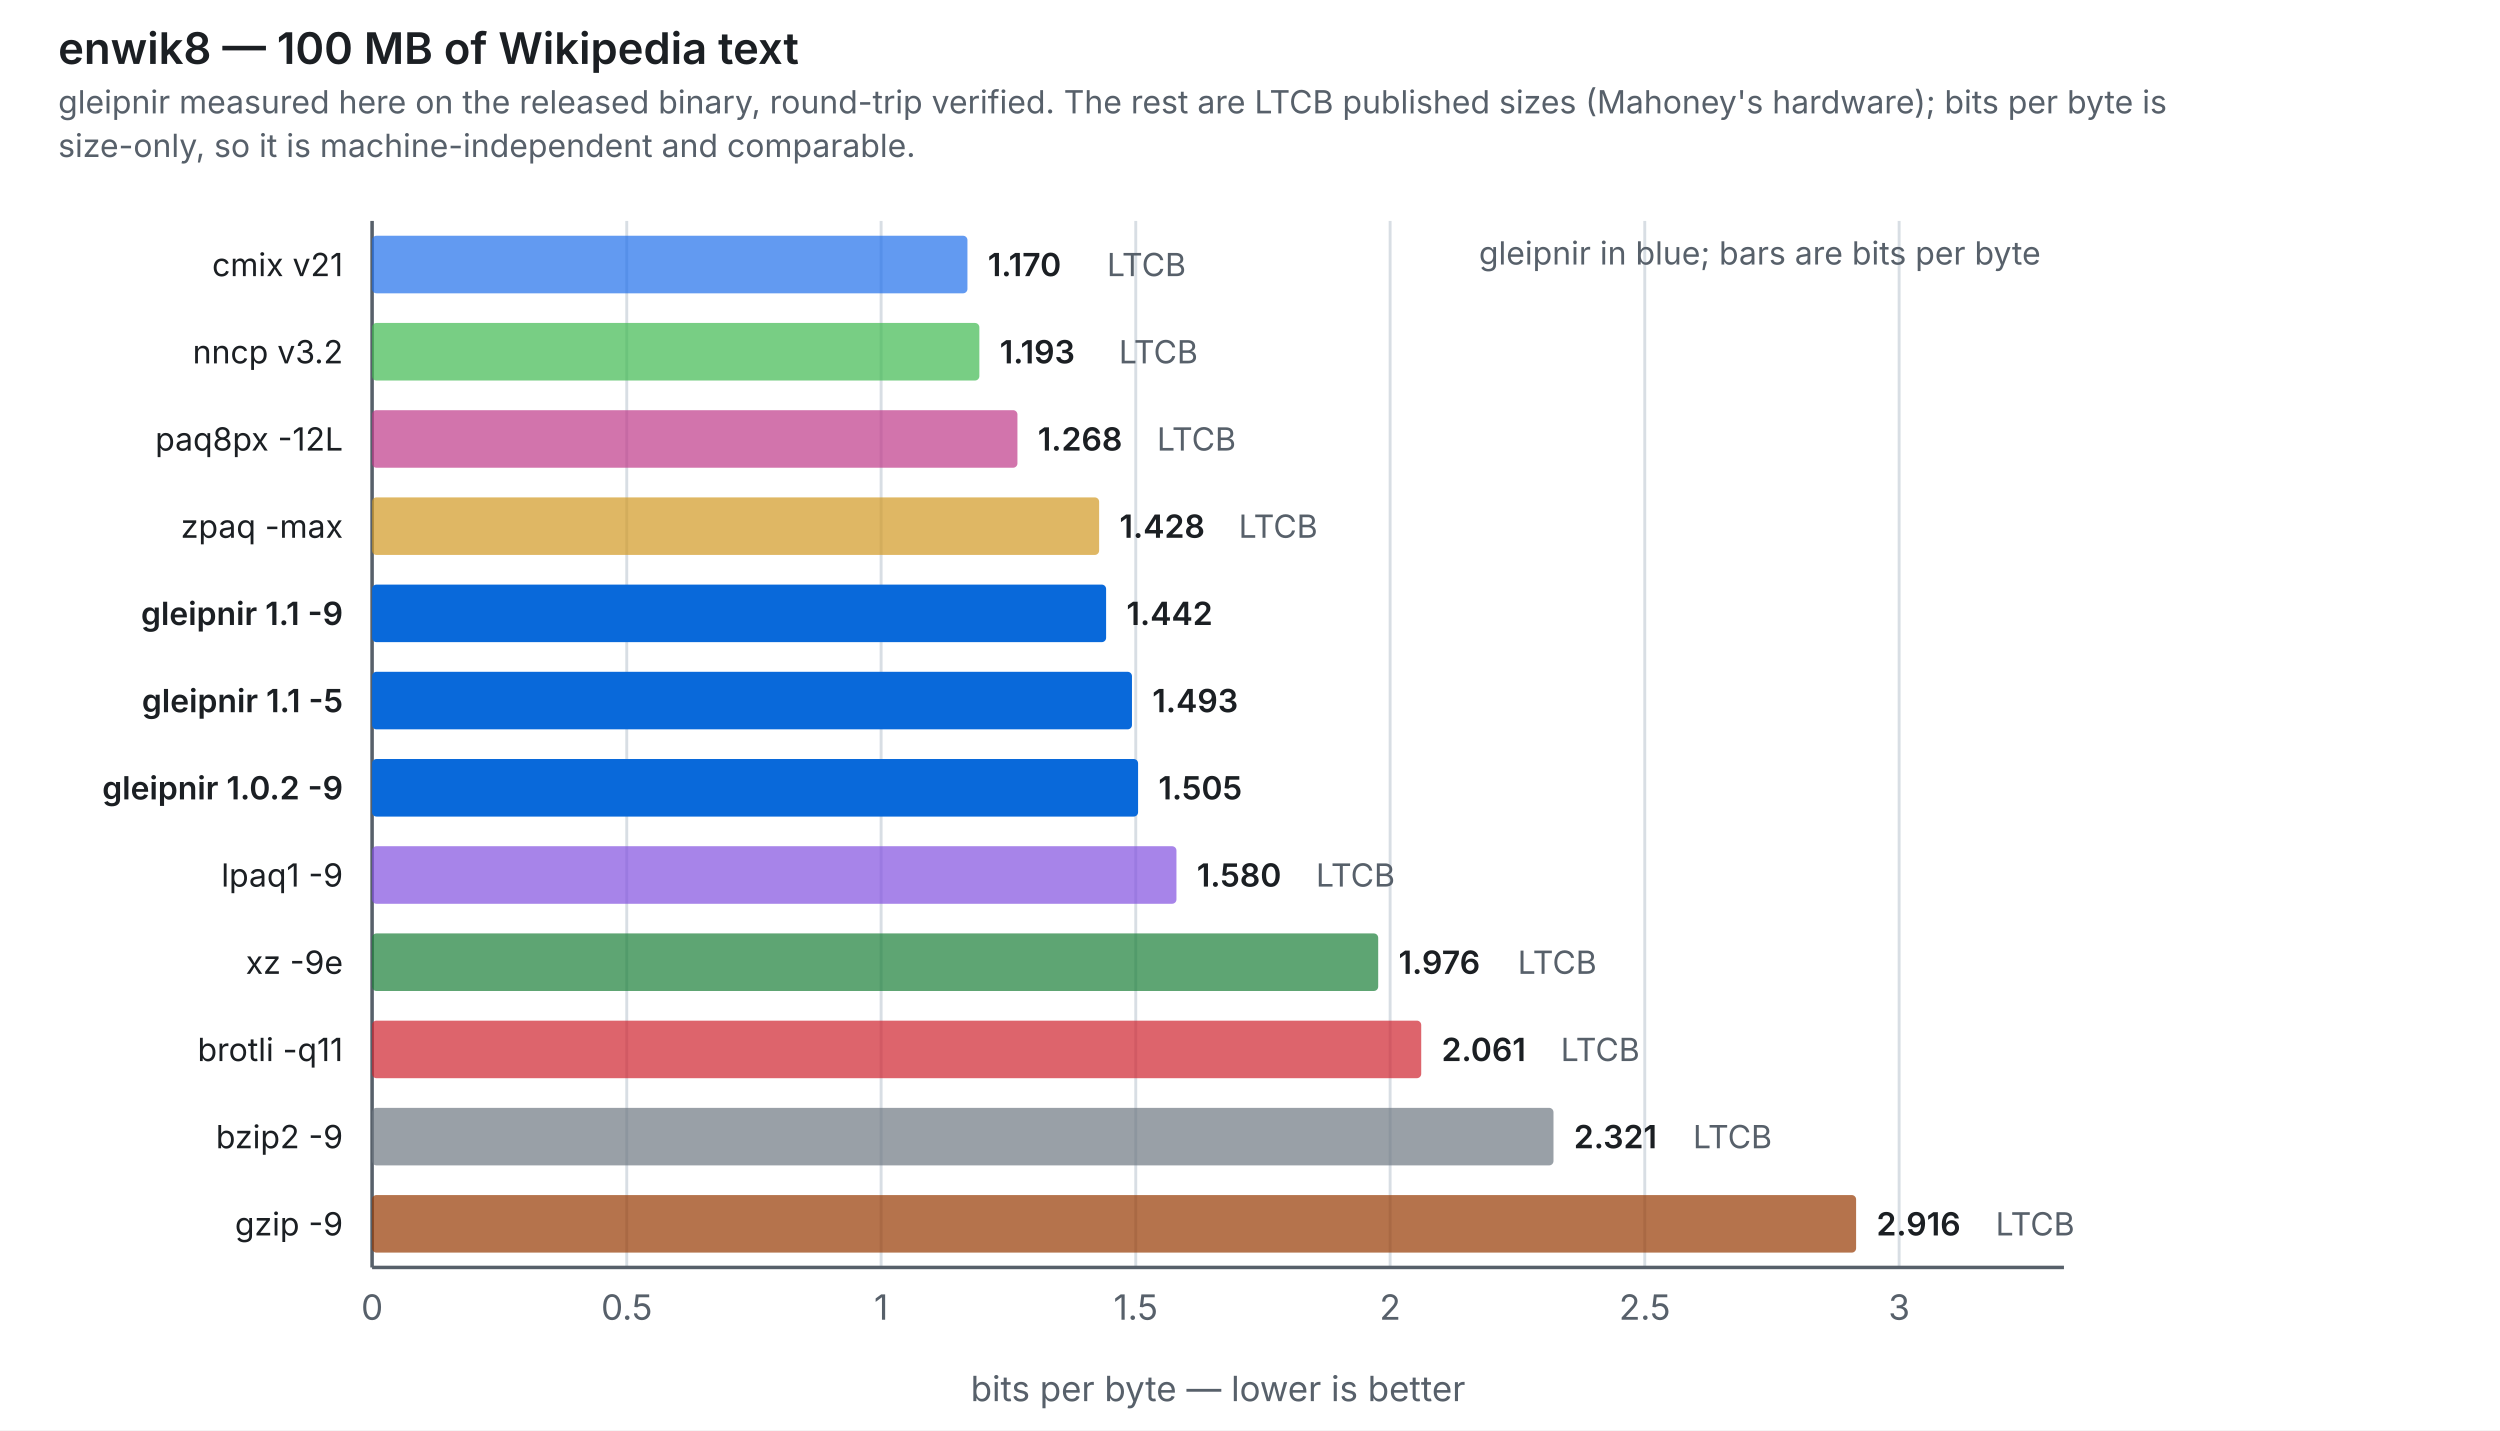
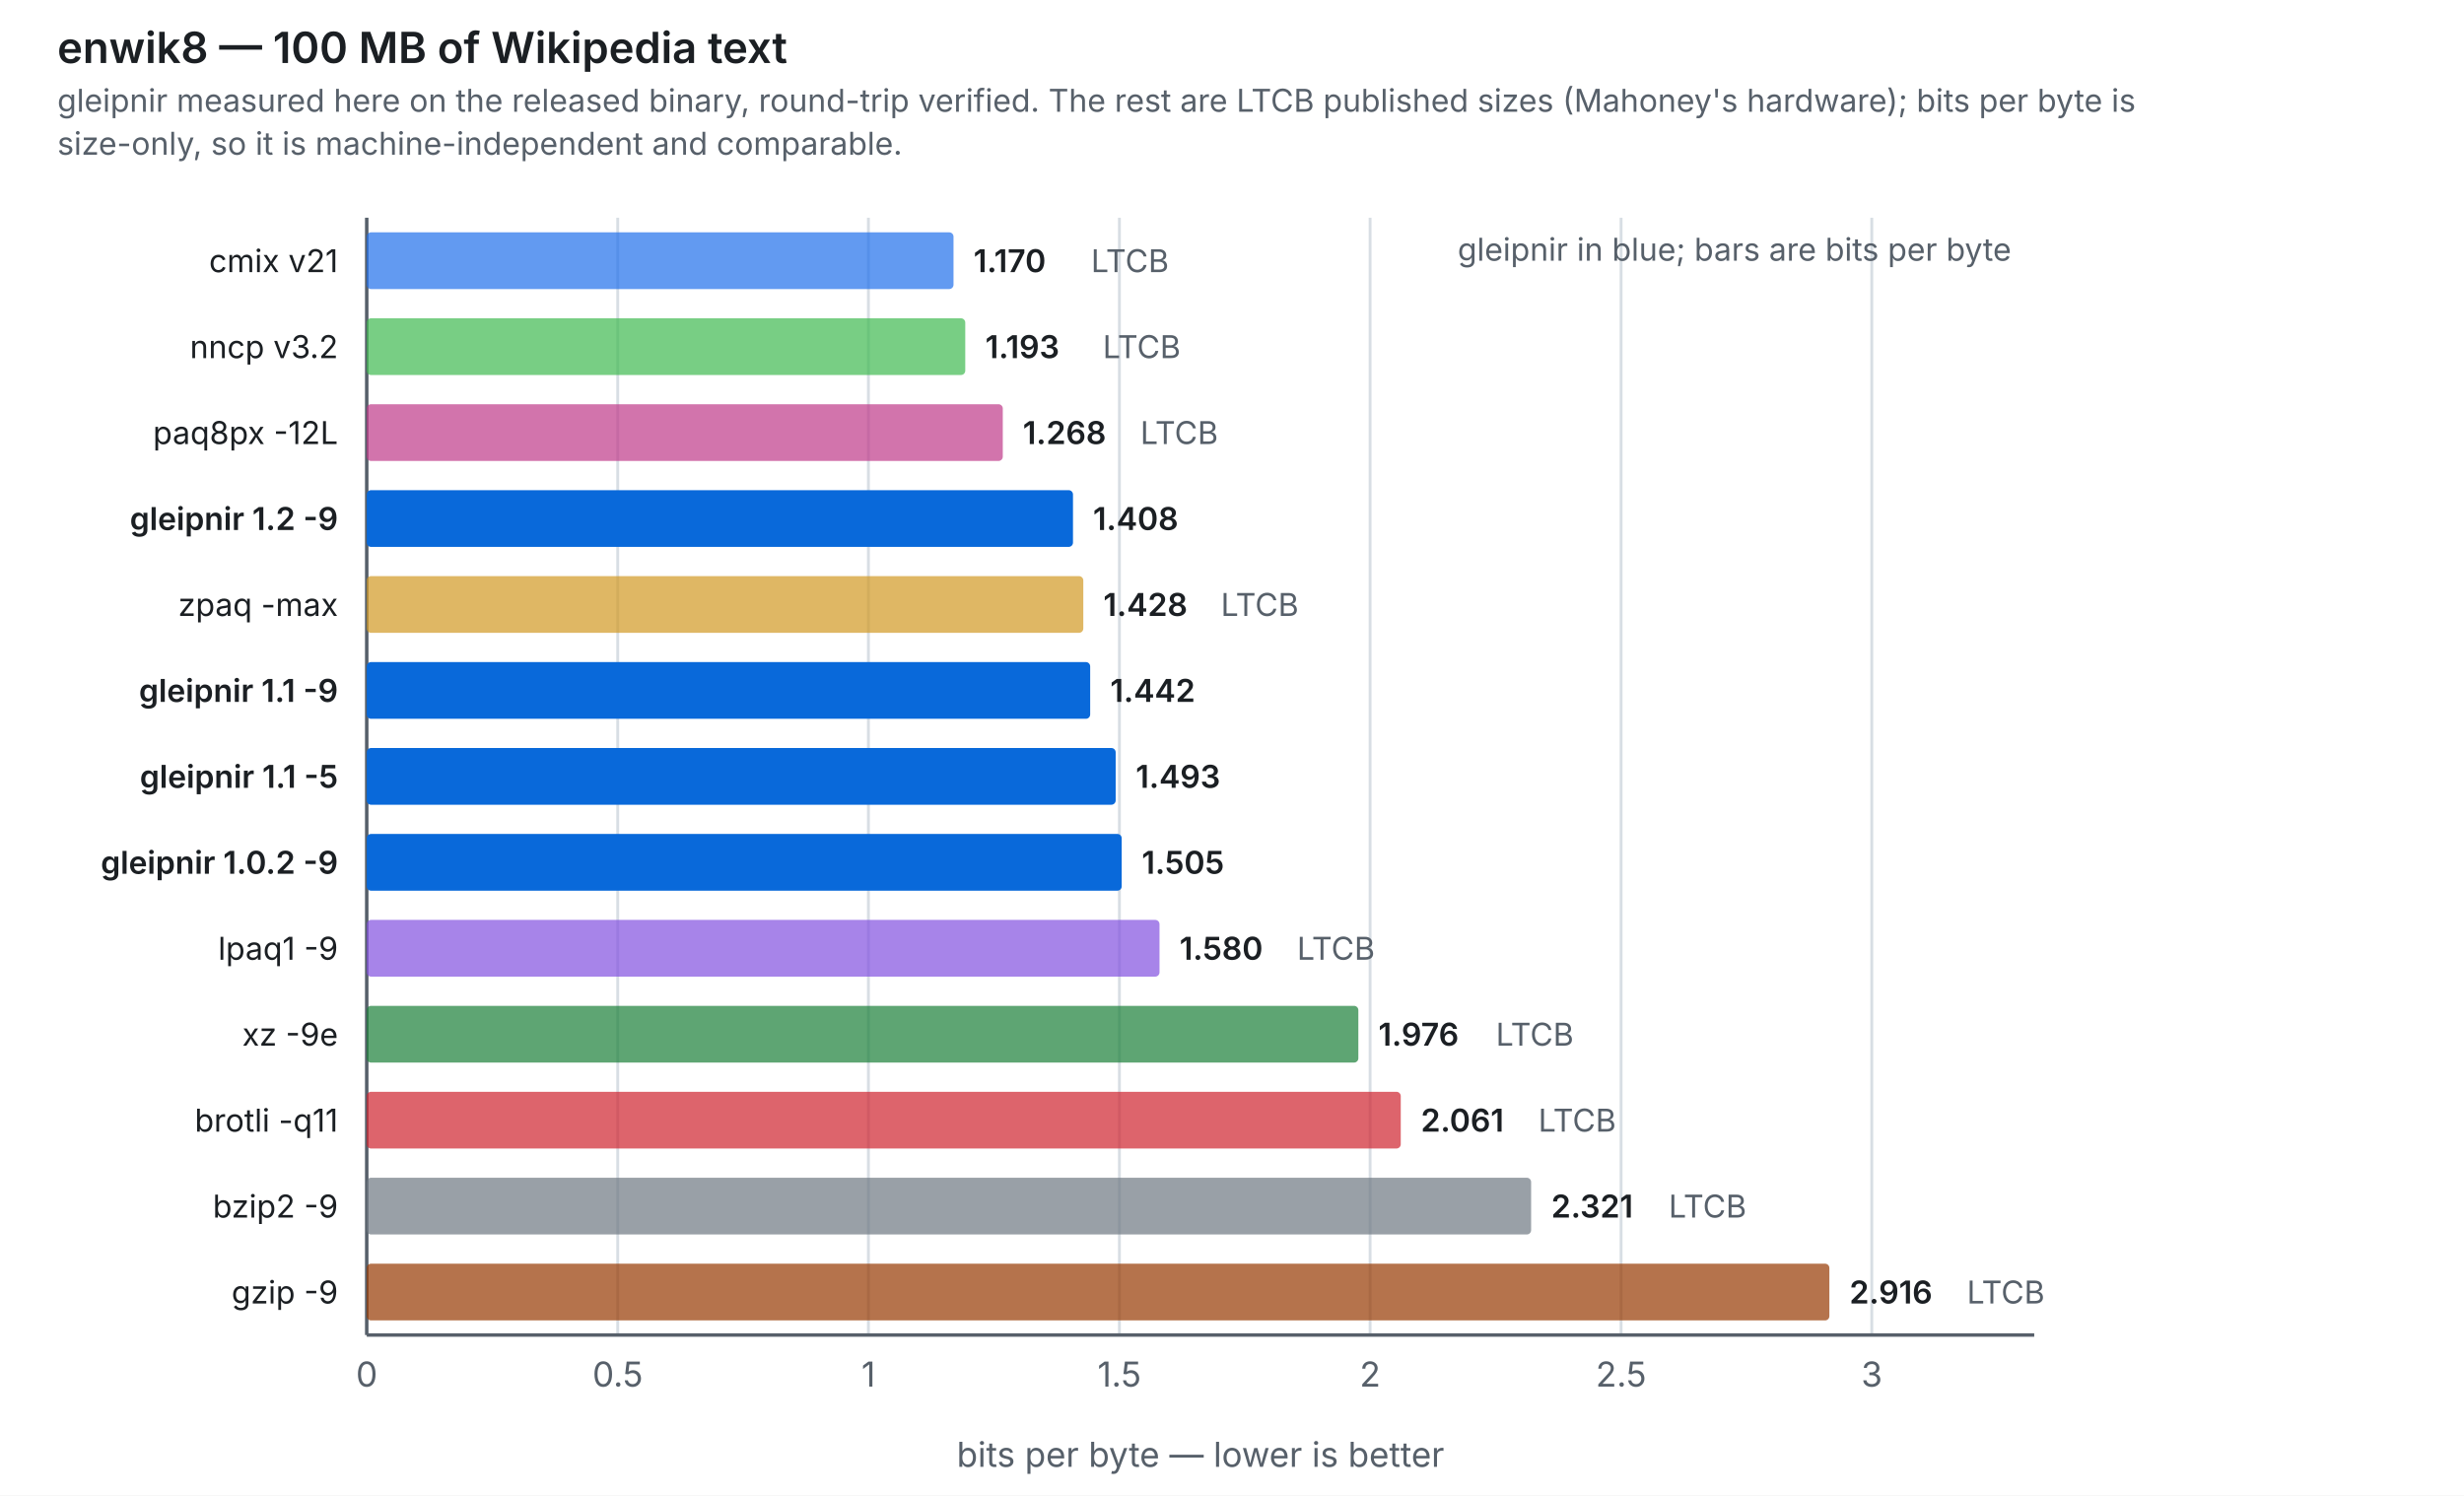
- <svg xmlns="http://www.w3.org/2000/svg" width="860" height="492" viewBox="0 0 860 492" font-family="system-ui">
+ <svg xmlns="http://www.w3.org/2000/svg" width="860" height="522" viewBox="0 0 860 522" font-family="system-ui">
  <style>
  .bg   { fill: #ffffff; }
  .fg   { fill: #1b1f23; }
  .grid { stroke: #d8dee4; stroke-width: 1; }
  .axis { stroke: #57606a; stroke-width: 1.2; }
  .lbl  { fill: #57606a; font: 12px system-ui, -apple-system, Segoe UI, sans-serif; }
  .ttl  { fill: #1b1f23; font: 600 15px system-ui, -apple-system, Segoe UI, sans-serif; }
  .sub  { fill: #57606a; font: 11px system-ui, -apple-system, Segoe UI, sans-serif; }
  .tag  { fill: #1b1f23; font: 11px system-ui, -apple-system, Segoe UI, sans-serif; }
  .tagb { fill: #1b1f23; font: 600 11px system-ui, -apple-system, Segoe UI, sans-serif; }
  .gen  { stroke: #0969da; fill: #0969da; }
  .genl { stroke: #0969da; stroke-width: 2.2; fill: none; }
  .oldl { stroke: #8c959f; stroke-width: 2; fill: none; stroke-dasharray: 5 4; }
  .oldd { stroke: #8c959f; fill: none; stroke-width: 2; }
  @media (prefers-color-scheme: dark) {
    .bg   { fill: #0d1117; }
    .fg   { fill: #e6edf3; }
    .grid { stroke: #30363d; }
    .axis { stroke: #8b949e; }
    .lbl  { fill: #8b949e; }
    .ttl  { fill: #e6edf3; }
    .sub  { fill: #8b949e; }
    .tag  { fill: #e6edf3; }
    .tagb { fill: #e6edf3; }
    .gen  { stroke: #58a6ff; fill: #58a6ff; }
    .genl { stroke: #58a6ff; }
    .oldl { stroke: #6e7681; }
    .oldd { stroke: #6e7681; }
  }
</style>
-   <rect class="bg" width="860" height="492" />
+   <rect class="bg" width="860" height="522" />
  <text class="ttl" x="20" y="22">enwik8 — 100 MB of Wikipedia text</text>
  <text class="sub" x="20" y="39">gleipnir measured here on the released binary, round-trip verified. The rest are LTCB published sizes (Mahoney's hardware); bits per byte is</text>
  <text class="sub" x="20" y="54">size-only, so it is machine-independent and comparable.</text>
-   <text class="lbl" x="419.0" y="482" text-anchor="middle">bits per byte — lower is better</text>
-   <text class="lbl" x="14" y="256.0" text-anchor="middle" transform="rotate(-90 14 256.0)" />
-   <line class="grid" x1="128.0" y1="76" x2="128.0" y2="436" />
-   <text class="lbl" x="128.0" y="454" text-anchor="middle">0</text>
-   <line class="grid" x1="215.6" y1="76" x2="215.6" y2="436" />
-   <text class="lbl" x="215.6" y="454" text-anchor="middle">0.5</text>
-   <line class="grid" x1="303.1" y1="76" x2="303.1" y2="436" />
-   <text class="lbl" x="303.1" y="454" text-anchor="middle">1</text>
-   <line class="grid" x1="390.7" y1="76" x2="390.7" y2="436" />
-   <text class="lbl" x="390.7" y="454" text-anchor="middle">1.5</text>
-   <line class="grid" x1="478.2" y1="76" x2="478.2" y2="436" />
-   <text class="lbl" x="478.2" y="454" text-anchor="middle">2</text>
-   <line class="grid" x1="565.8" y1="76" x2="565.8" y2="436" />
-   <text class="lbl" x="565.8" y="454" text-anchor="middle">2.5</text>
-   <line class="grid" x1="653.3" y1="76" x2="653.3" y2="436" />
-   <text class="lbl" x="653.3" y="454" text-anchor="middle">3</text>
-   <line class="axis" x1="128" y1="76" x2="128" y2="436" />
-   <line class="axis" x1="128" y1="436" x2="710" y2="436" />
+   <text class="lbl" x="419.0" y="512" text-anchor="middle">bits per byte — lower is better</text>
+   <text class="lbl" x="14" y="271.0" text-anchor="middle" transform="rotate(-90 14 271.0)" />
+   <line class="grid" x1="128.0" y1="76" x2="128.0" y2="466" />
+   <text class="lbl" x="128.0" y="484" text-anchor="middle">0</text>
+   <line class="grid" x1="215.6" y1="76" x2="215.6" y2="466" />
+   <text class="lbl" x="215.6" y="484" text-anchor="middle">0.5</text>
+   <line class="grid" x1="303.1" y1="76" x2="303.1" y2="466" />
+   <text class="lbl" x="303.1" y="484" text-anchor="middle">1</text>
+   <line class="grid" x1="390.7" y1="76" x2="390.7" y2="466" />
+   <text class="lbl" x="390.7" y="484" text-anchor="middle">1.5</text>
+   <line class="grid" x1="478.2" y1="76" x2="478.2" y2="466" />
+   <text class="lbl" x="478.2" y="484" text-anchor="middle">2</text>
+   <line class="grid" x1="565.8" y1="76" x2="565.8" y2="466" />
+   <text class="lbl" x="565.8" y="484" text-anchor="middle">2.5</text>
+   <line class="grid" x1="653.3" y1="76" x2="653.3" y2="466" />
+   <text class="lbl" x="653.3" y="484" text-anchor="middle">3</text>
+   <line class="axis" x1="128" y1="76" x2="128" y2="466" />
+   <line class="axis" x1="128" y1="466" x2="710" y2="466" />
  <rect x="128.0" y="81.1" width="204.8" height="19.8" fill="#1f6feb" opacity="0.7" rx="1.5" />
  <text class="tag" x="118.0" y="95.0" text-anchor="end">cmix v21</text>
  <text class="tagb" x="339.8" y="95.0" text-anchor="start" fill="#1f6feb">1.170</text>
  <text class="sub" x="380.8" y="95.0" text-anchor="start">LTCB</text>
  <rect x="128.0" y="111.1" width="208.9" height="19.8" fill="#3fb950" opacity="0.7" rx="1.5" />
  <text class="tag" x="118.0" y="125.0" text-anchor="end">nncp v3.2</text>
  <text class="tagb" x="343.9" y="125.0" text-anchor="start" fill="#3fb950">1.193</text>
  <text class="sub" x="384.9" y="125.0" text-anchor="start">LTCB</text>
  <rect x="128.0" y="141.1" width="222.0" height="19.8" fill="#bf3989" opacity="0.7" rx="1.5" />
  <text class="tag" x="118.0" y="155.0" text-anchor="end">paq8px -12L</text>
  <text class="tagb" x="357.0" y="155.0" text-anchor="start" fill="#bf3989">1.268</text>
  <text class="sub" x="398.0" y="155.0" text-anchor="start">LTCB</text>
-   <rect x="128.0" y="171.1" width="250.1" height="19.8" fill="#d29922" opacity="0.7" rx="1.5" />
-   <text class="tag" x="118.0" y="185.0" text-anchor="end">zpaq -max</text>
-   <text class="tagb" x="385.1" y="185.0" text-anchor="start" fill="#d29922">1.428</text>
-   <text class="sub" x="426.1" y="185.0" text-anchor="start">LTCB</text>
-   <rect x="128.0" y="201.1" width="252.5" height="19.8" fill="#0969da" opacity="1.0" rx="1.5" />
-   <text class="tagb" x="118.0" y="215.0" text-anchor="end" fill="#0969da">gleipnir 1.1 -9</text>
-   <text class="tagb" x="387.5" y="215.0" text-anchor="start" fill="#0969da">1.442</text>
-   <rect x="128.0" y="231.1" width="261.4" height="19.8" fill="#0969da" opacity="1.0" rx="1.5" />
-   <text class="tagb" x="118.0" y="245.0" text-anchor="end" fill="#0969da">gleipnir 1.1 -5</text>
-   <text class="tagb" x="396.4" y="245.0" text-anchor="start" fill="#0969da">1.493</text>
-   <rect x="128.0" y="261.1" width="263.5" height="19.8" fill="#0969da" opacity="1.0" rx="1.5" />
-   <text class="tagb" x="118.0" y="275.0" text-anchor="end" fill="#0969da">gleipnir 1.0.2 -9</text>
-   <text class="tagb" x="398.5" y="275.0" text-anchor="start" fill="#0969da">1.505</text>
-   <rect x="128.0" y="291.1" width="276.7" height="19.8" fill="#8250df" opacity="0.7" rx="1.5" />
-   <text class="tag" x="118.0" y="305.0" text-anchor="end">lpaq1 -9</text>
-   <text class="tagb" x="411.7" y="305.0" text-anchor="start" fill="#8250df">1.580</text>
-   <text class="sub" x="452.7" y="305.0" text-anchor="start">LTCB</text>
-   <rect x="128.0" y="321.1" width="346.1" height="19.8" fill="#1a7f37" opacity="0.7" rx="1.5" />
-   <text class="tag" x="118.0" y="335.0" text-anchor="end">xz -9e</text>
-   <text class="tagb" x="481.1" y="335.0" text-anchor="start" fill="#1a7f37">1.976</text>
-   <text class="sub" x="522.1" y="335.0" text-anchor="start">LTCB</text>
-   <rect x="128.0" y="351.1" width="360.9" height="19.8" fill="#cf222e" opacity="0.7" rx="1.5" />
-   <text class="tag" x="118.0" y="365.0" text-anchor="end">brotli -q11</text>
-   <text class="tagb" x="495.9" y="365.0" text-anchor="start" fill="#cf222e">2.061</text>
-   <text class="sub" x="536.9" y="365.0" text-anchor="start">LTCB</text>
-   <rect x="128.0" y="381.1" width="406.4" height="19.8" fill="#6e7781" opacity="0.7" rx="1.5" />
-   <text class="tag" x="118.0" y="395.0" text-anchor="end">bzip2 -9</text>
-   <text class="tagb" x="541.4" y="395.0" text-anchor="start" fill="#6e7781">2.321</text>
-   <text class="sub" x="582.4" y="395.0" text-anchor="start">LTCB</text>
-   <rect x="128.0" y="411.1" width="510.5" height="19.8" fill="#953800" opacity="0.7" rx="1.5" />
-   <text class="tag" x="118.0" y="425.0" text-anchor="end">gzip -9</text>
-   <text class="tagb" x="645.5" y="425.0" text-anchor="start" fill="#953800">2.916</text>
-   <text class="sub" x="686.5" y="425.0" text-anchor="start">LTCB</text>
+   <rect x="128.0" y="171.1" width="246.5" height="19.8" fill="#0969da" opacity="1.0" rx="1.5" />
+   <text class="tagb" x="118.0" y="185.0" text-anchor="end" fill="#0969da">gleipnir 1.2 -9</text>
+   <text class="tagb" x="381.5" y="185.0" text-anchor="start" fill="#0969da">1.408</text>
+   <rect x="128.0" y="201.1" width="250.1" height="19.8" fill="#d29922" opacity="0.7" rx="1.5" />
+   <text class="tag" x="118.0" y="215.0" text-anchor="end">zpaq -max</text>
+   <text class="tagb" x="385.1" y="215.0" text-anchor="start" fill="#d29922">1.428</text>
+   <text class="sub" x="426.1" y="215.0" text-anchor="start">LTCB</text>
+   <rect x="128.0" y="231.1" width="252.5" height="19.8" fill="#0969da" opacity="1.0" rx="1.5" />
+   <text class="tagb" x="118.0" y="245.0" text-anchor="end" fill="#0969da">gleipnir 1.1 -9</text>
+   <text class="tagb" x="387.5" y="245.0" text-anchor="start" fill="#0969da">1.442</text>
+   <rect x="128.0" y="261.1" width="261.4" height="19.8" fill="#0969da" opacity="1.0" rx="1.5" />
+   <text class="tagb" x="118.0" y="275.0" text-anchor="end" fill="#0969da">gleipnir 1.1 -5</text>
+   <text class="tagb" x="396.4" y="275.0" text-anchor="start" fill="#0969da">1.493</text>
+   <rect x="128.0" y="291.1" width="263.5" height="19.8" fill="#0969da" opacity="1.0" rx="1.5" />
+   <text class="tagb" x="118.0" y="305.0" text-anchor="end" fill="#0969da">gleipnir 1.0.2 -9</text>
+   <text class="tagb" x="398.5" y="305.0" text-anchor="start" fill="#0969da">1.505</text>
+   <rect x="128.0" y="321.1" width="276.7" height="19.8" fill="#8250df" opacity="0.7" rx="1.5" />
+   <text class="tag" x="118.0" y="335.0" text-anchor="end">lpaq1 -9</text>
+   <text class="tagb" x="411.7" y="335.0" text-anchor="start" fill="#8250df">1.580</text>
+   <text class="sub" x="452.7" y="335.0" text-anchor="start">LTCB</text>
+   <rect x="128.0" y="351.1" width="346.1" height="19.8" fill="#1a7f37" opacity="0.7" rx="1.5" />
+   <text class="tag" x="118.0" y="365.0" text-anchor="end">xz -9e</text>
+   <text class="tagb" x="481.1" y="365.0" text-anchor="start" fill="#1a7f37">1.976</text>
+   <text class="sub" x="522.1" y="365.0" text-anchor="start">LTCB</text>
+   <rect x="128.0" y="381.1" width="360.9" height="19.8" fill="#cf222e" opacity="0.7" rx="1.5" />
+   <text class="tag" x="118.0" y="395.0" text-anchor="end">brotli -q11</text>
+   <text class="tagb" x="495.9" y="395.0" text-anchor="start" fill="#cf222e">2.061</text>
+   <text class="sub" x="536.9" y="395.0" text-anchor="start">LTCB</text>
+   <rect x="128.0" y="411.1" width="406.4" height="19.8" fill="#6e7781" opacity="0.7" rx="1.5" />
+   <text class="tag" x="118.0" y="425.0" text-anchor="end">bzip2 -9</text>
+   <text class="tagb" x="541.4" y="425.0" text-anchor="start" fill="#6e7781">2.321</text>
+   <text class="sub" x="582.4" y="425.0" text-anchor="start">LTCB</text>
+   <rect x="128.0" y="441.1" width="510.5" height="19.8" fill="#953800" opacity="0.7" rx="1.5" />
+   <text class="tag" x="118.0" y="455.0" text-anchor="end">gzip -9</text>
+   <text class="tagb" x="645.5" y="455.0" text-anchor="start" fill="#953800">2.916</text>
+   <text class="sub" x="686.5" y="455.0" text-anchor="start">LTCB</text>
  <text class="sub" x="702.0" y="91.0" text-anchor="end">gleipnir in blue; bars are bits per byte</text>
</svg>
